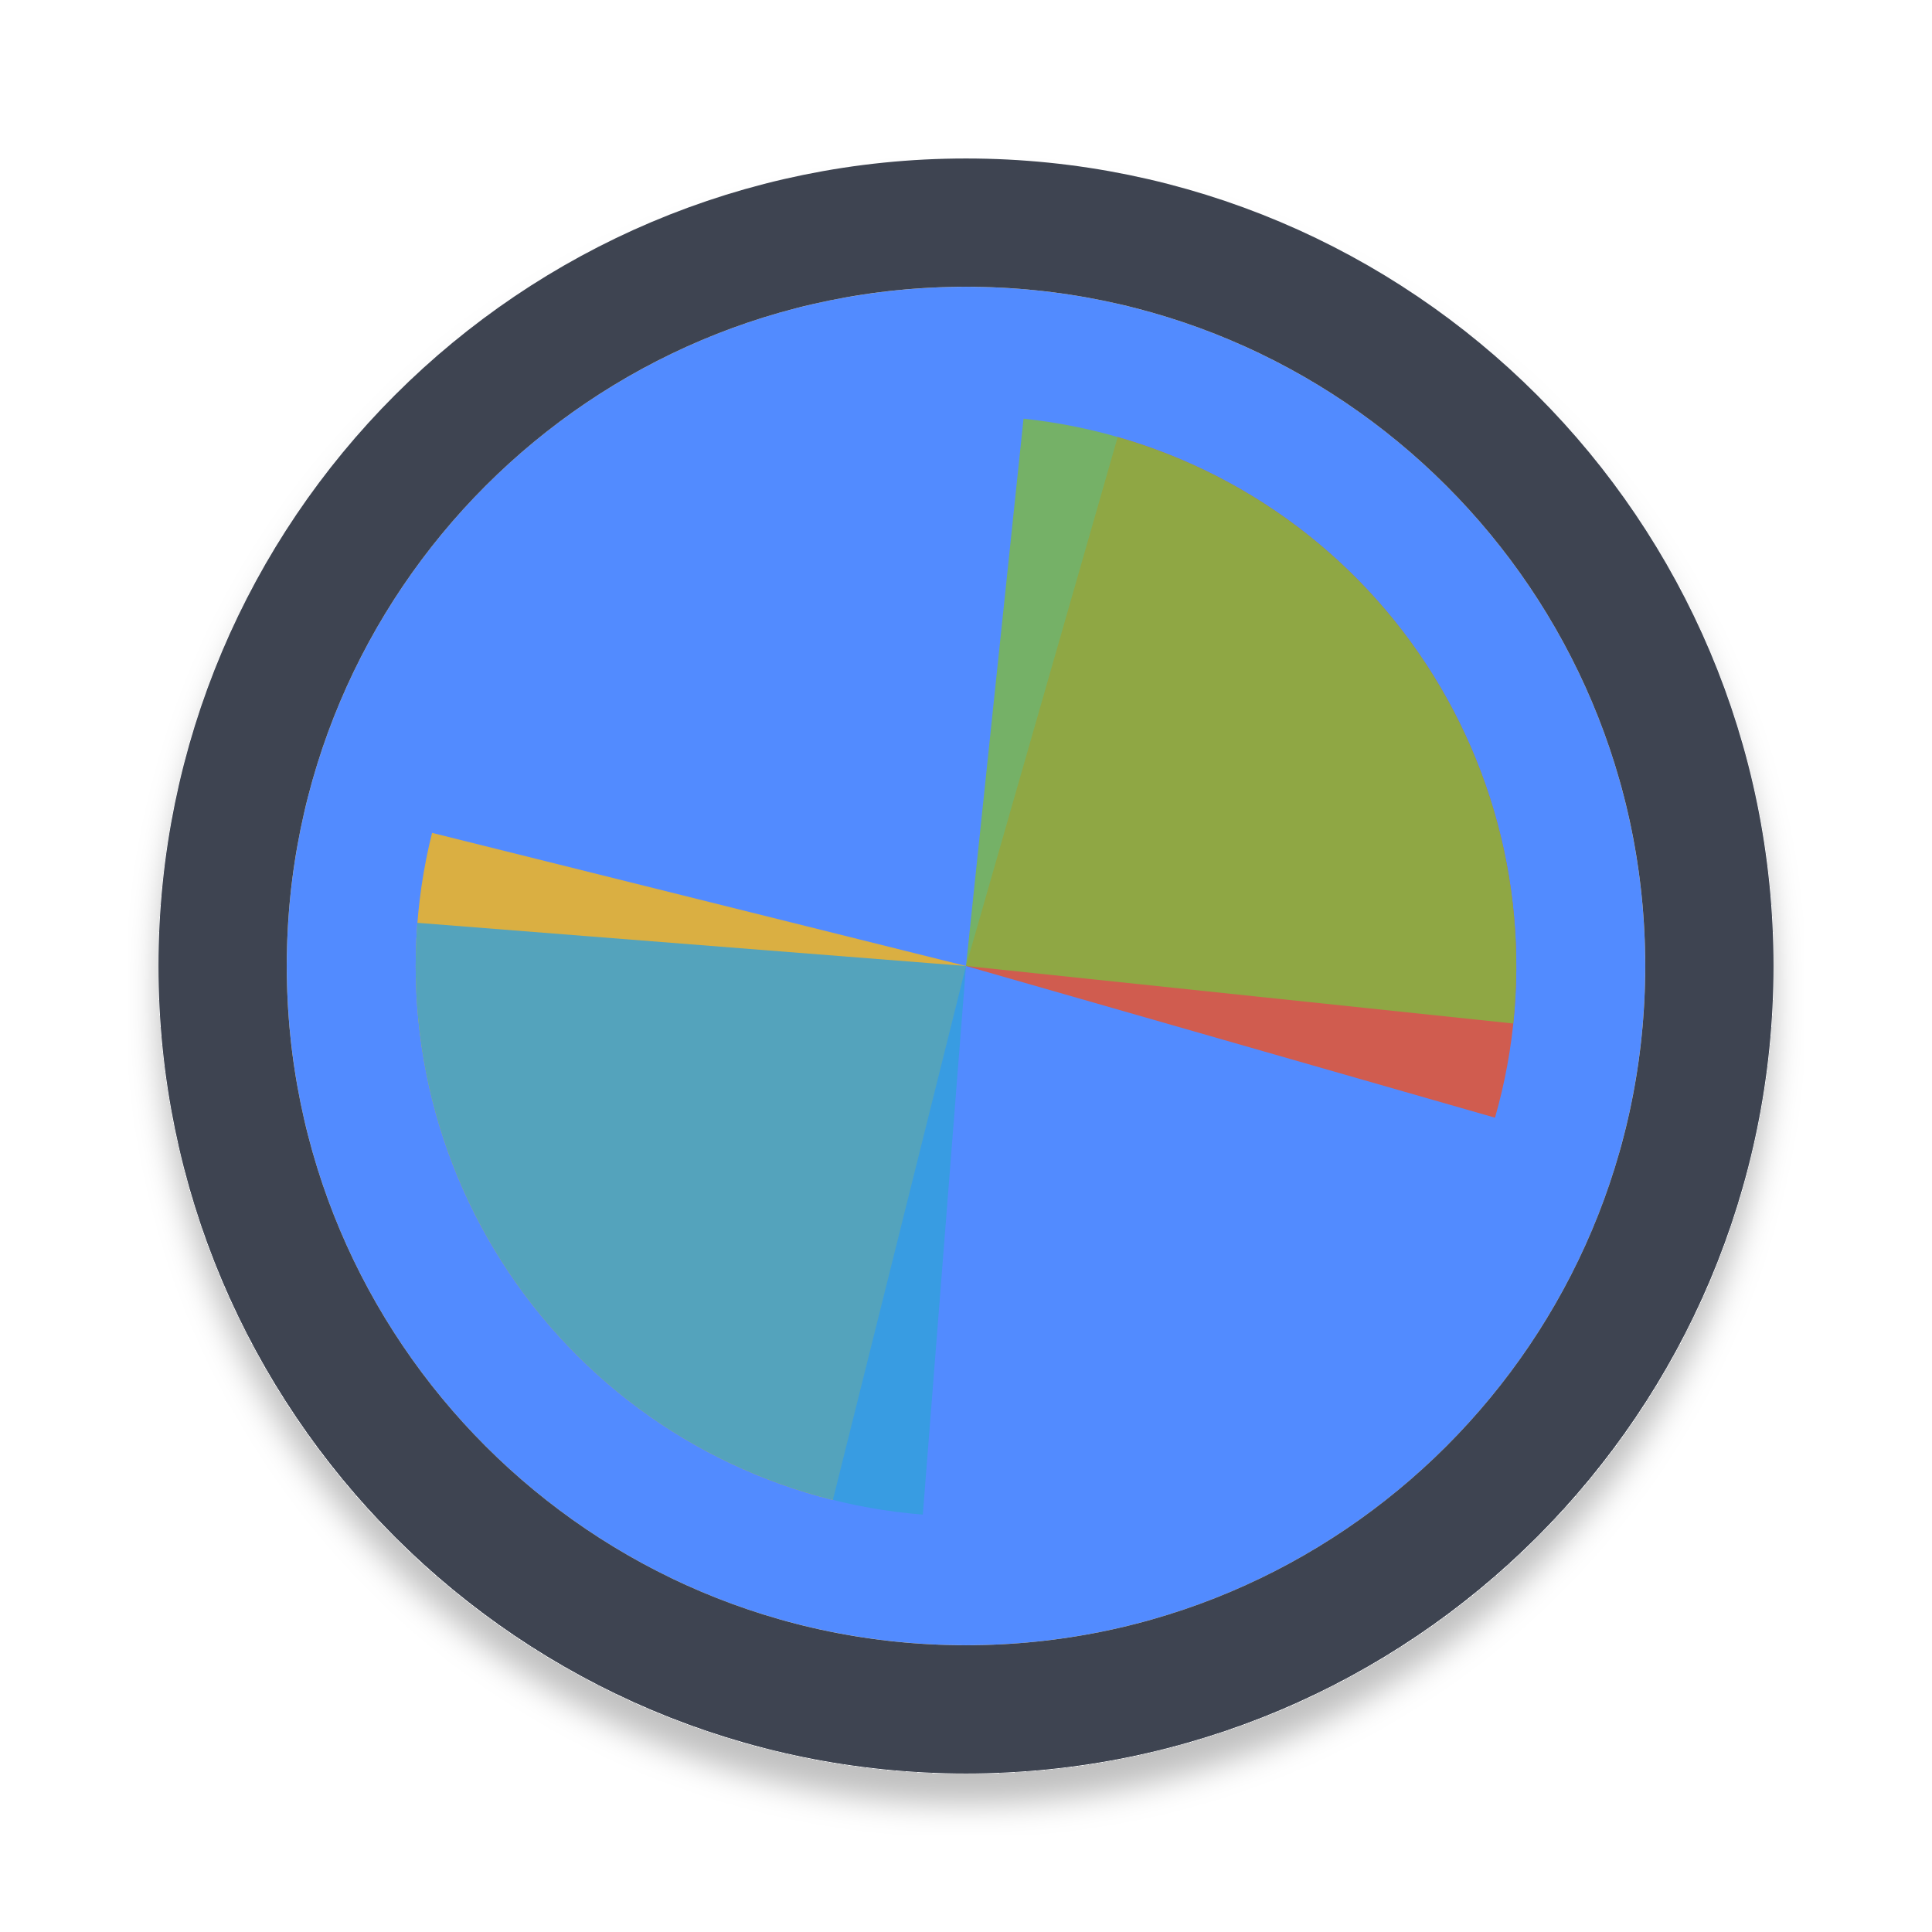
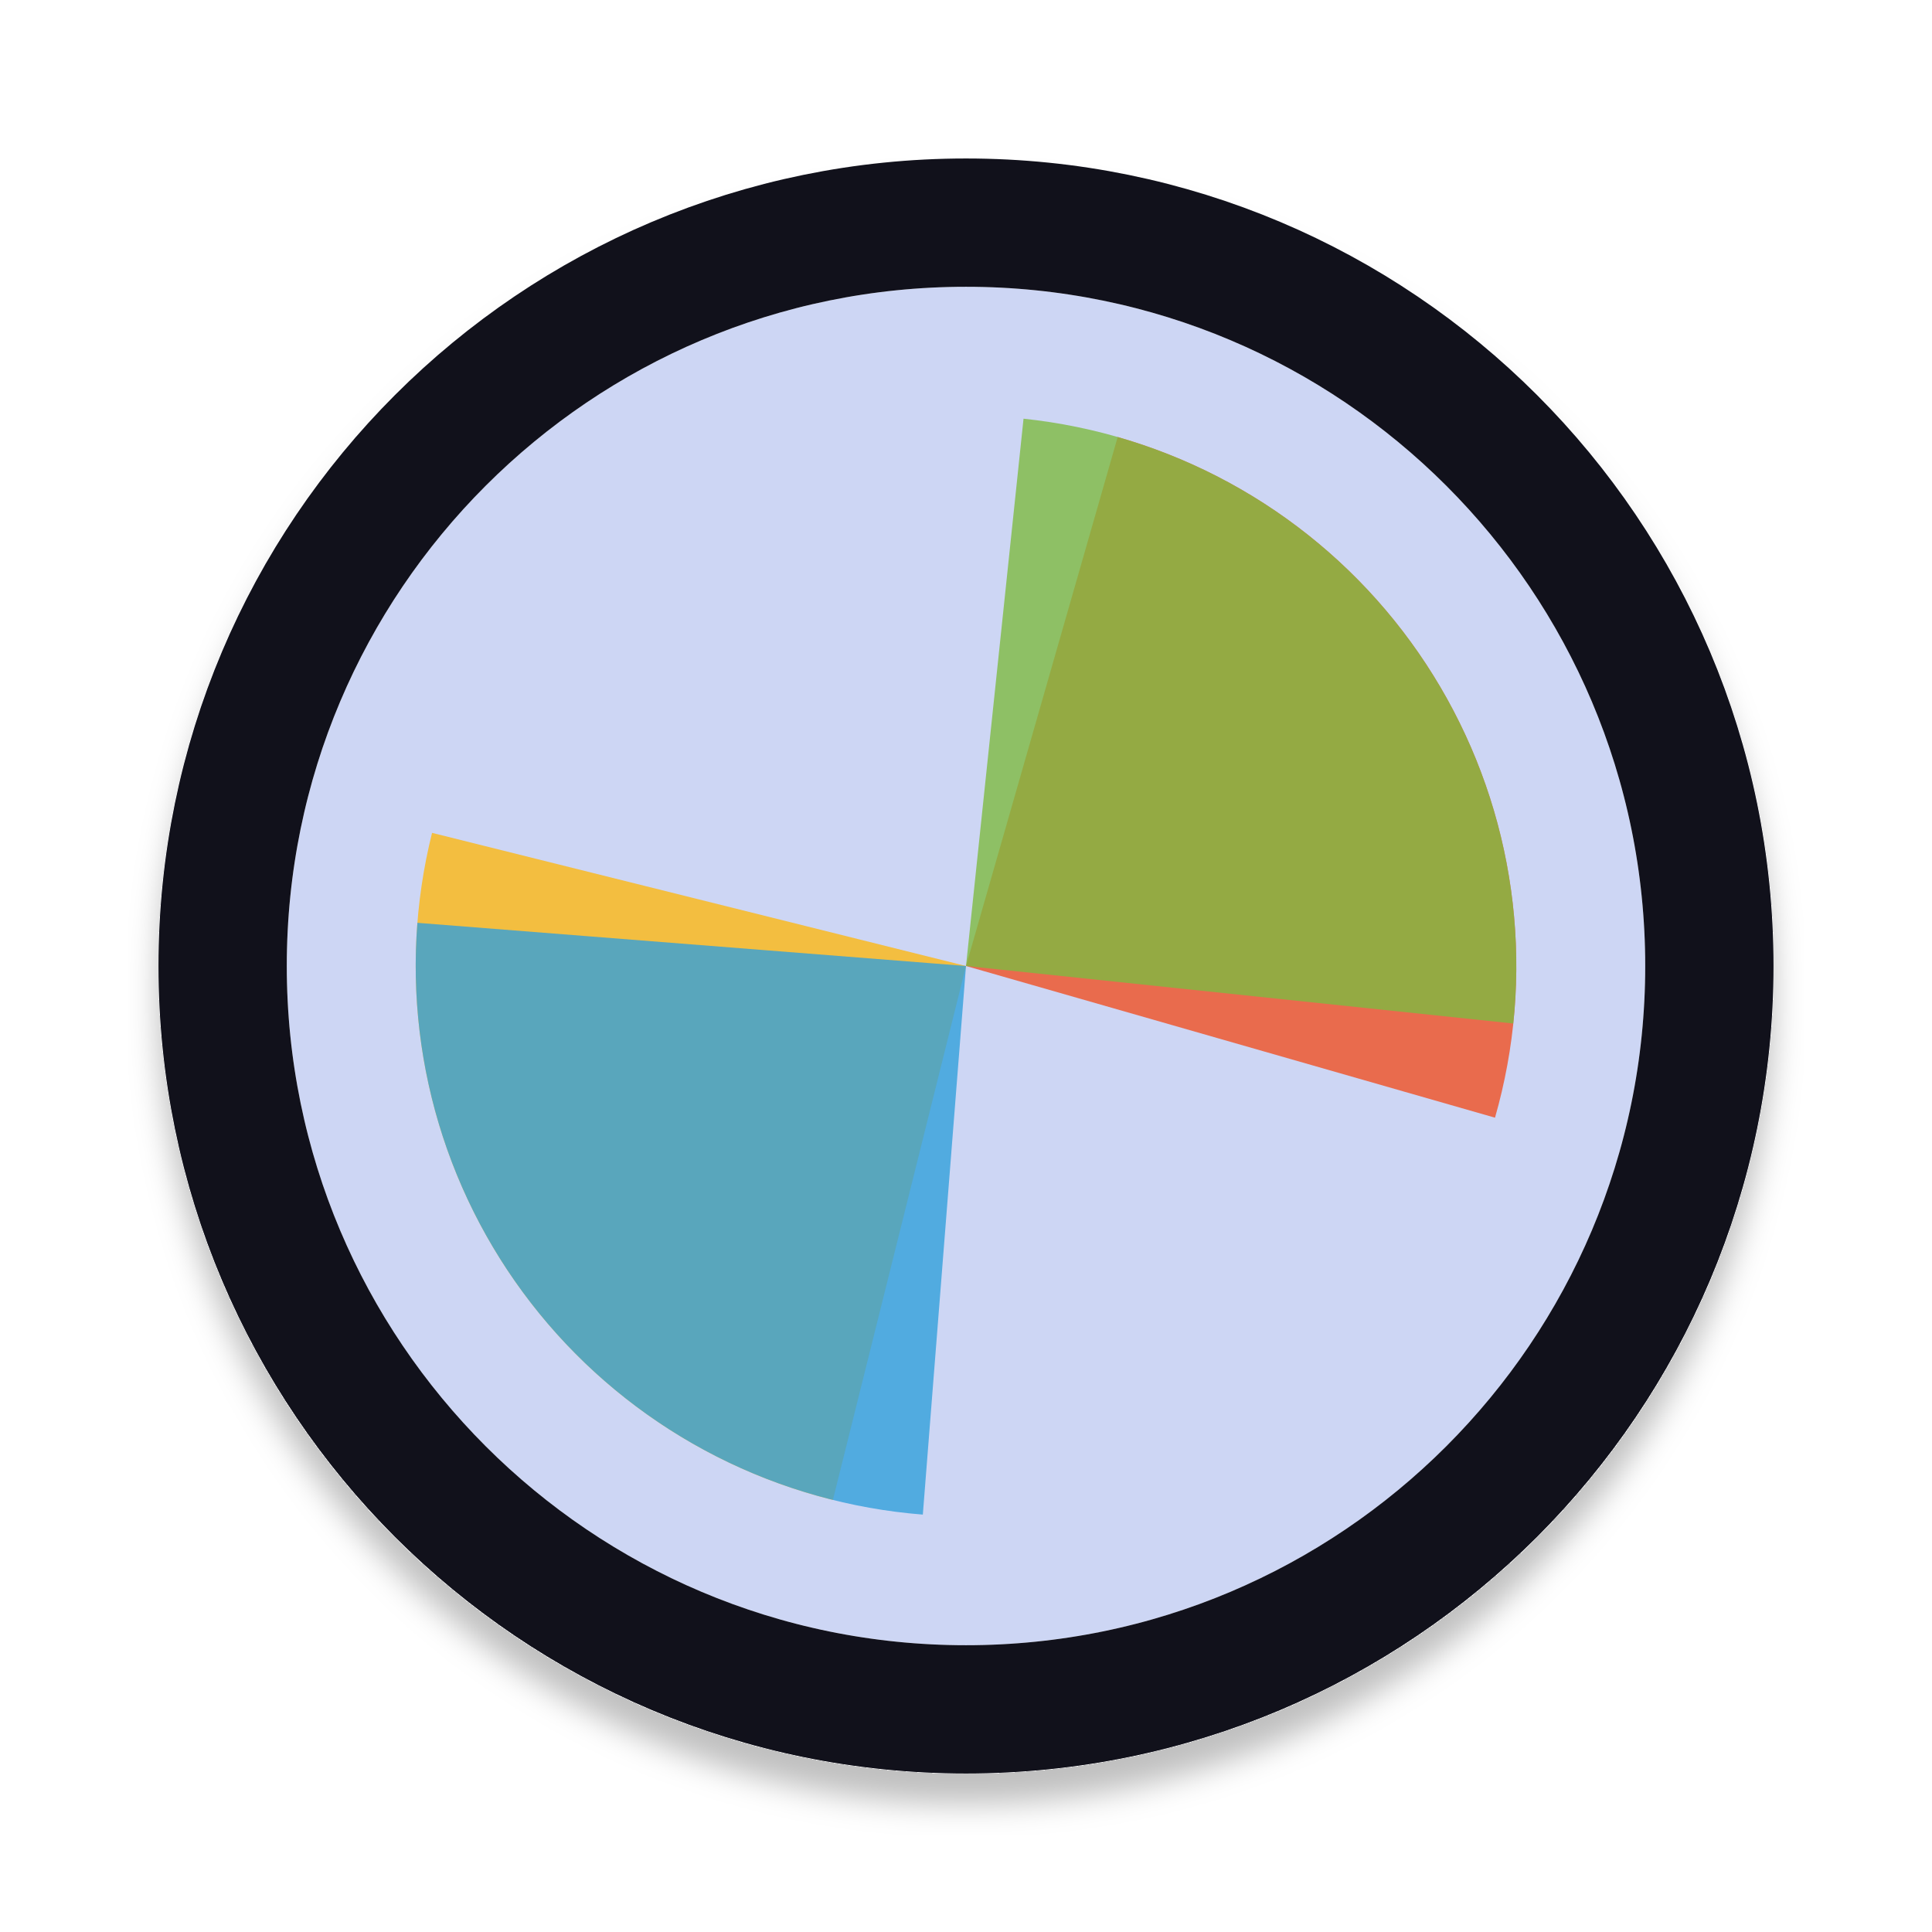
<svg xmlns="http://www.w3.org/2000/svg" width="128" height="128" viewBox="0 0 256 256" fill="none">
  <g filter="url(#filter0_d_3519_2594)">
-     <path d="M218 128C218 177.706 177.706 218 128 218C78.294 218 38 177.706 38 128C38 78.294 78.294 38 128 38C177.706 38 218 78.294 218 128Z" fill="#528BFF" />
-     <path d="M128 226.5C182.4 226.5 226.5 182.4 226.5 128C226.5 73.6 182.4 29.5 128 29.5C73.6 29.5 29.5 73.6 29.5 128C29.5 182.4 73.6 226.5 128 226.5Z" stroke="#3E4451" stroke-width="17" />
+     <path d="M218 128C218 177.706 177.706 218 128 218C78.294 218 38 177.706 38 128C38 78.294 78.294 38 128 38C177.706 38 218 78.294 218 128Z" fill="#cdd6f4" />
+     <path d="M128 226.5C182.4 226.5 226.5 182.4 226.5 128C226.5 73.6 182.4 29.5 128 29.5C73.6 29.5 29.5 73.6 29.5 128C29.5 182.4 73.6 226.5 128 226.5Z" stroke="#11111b" stroke-width="17" />
  </g>
  <path d="M148.1 57.907L128.001 127.999L198.095 148.099C200.735 138.895 201.536 129.26 200.452 119.746C199.368 110.232 196.421 101.024 191.778 92.649C187.136 84.274 180.89 76.895 173.396 70.934C165.902 64.973 157.307 60.546 148.102 57.907L148.1 57.907Z" fill="#F05024" fill-opacity="0.8" />
  <path d="M57.248 110.359L128 128L110.36 198.751C101.068 196.435 92.324 192.311 84.627 186.615C76.929 180.919 70.429 173.763 65.497 165.555C60.566 157.347 57.299 148.248 55.883 138.778C54.468 129.307 54.932 119.65 57.249 110.359H57.248Z" fill="#FCB813" fill-opacity="0.8" />
  <path d="M135.623 55.48L128 127.998L200.518 135.621C201.519 126.098 200.634 116.471 197.915 107.289C195.195 98.108 190.694 89.552 184.668 82.11C178.642 74.669 171.209 68.487 162.794 63.918C154.379 59.348 145.146 56.481 135.623 55.48Z" fill="#7EBA41" fill-opacity="0.8" />
  <path d="M55.308 122.279L128 128L122.279 200.692C112.733 199.941 103.428 197.317 94.896 192.969C86.364 188.622 78.772 182.637 72.553 175.356C66.335 168.074 61.611 159.639 58.652 150.533C55.693 141.426 54.557 131.825 55.308 122.279Z" fill="#32A0DA" fill-opacity="0.8" />
  <defs>
    <filter id="filter0_d_3519_2594" x="17" y="21" width="222" height="222" filterUnits="userSpaceOnUse" color-interpolation-filters="sRGB">
      <feFlood flood-opacity="0" result="BackgroundImageFix" />
      <feColorMatrix in="SourceAlpha" type="matrix" values="0 0 0 0 0 0 0 0 0 0 0 0 0 0 0 0 0 0 127 0" result="hardAlpha" />
      <feOffset dy="4" />
      <feGaussianBlur stdDeviation="2" />
      <feComposite in2="hardAlpha" operator="out" />
      <feColorMatrix type="matrix" values="0 0 0 0 0 0 0 0 0 0 0 0 0 0 0 0 0 0 0.25 0" />
      <feBlend mode="normal" in2="BackgroundImageFix" result="effect1_dropShadow_3519_2594" />
      <feBlend mode="normal" in="SourceGraphic" in2="effect1_dropShadow_3519_2594" result="shape" />
    </filter>
  </defs>
</svg>
